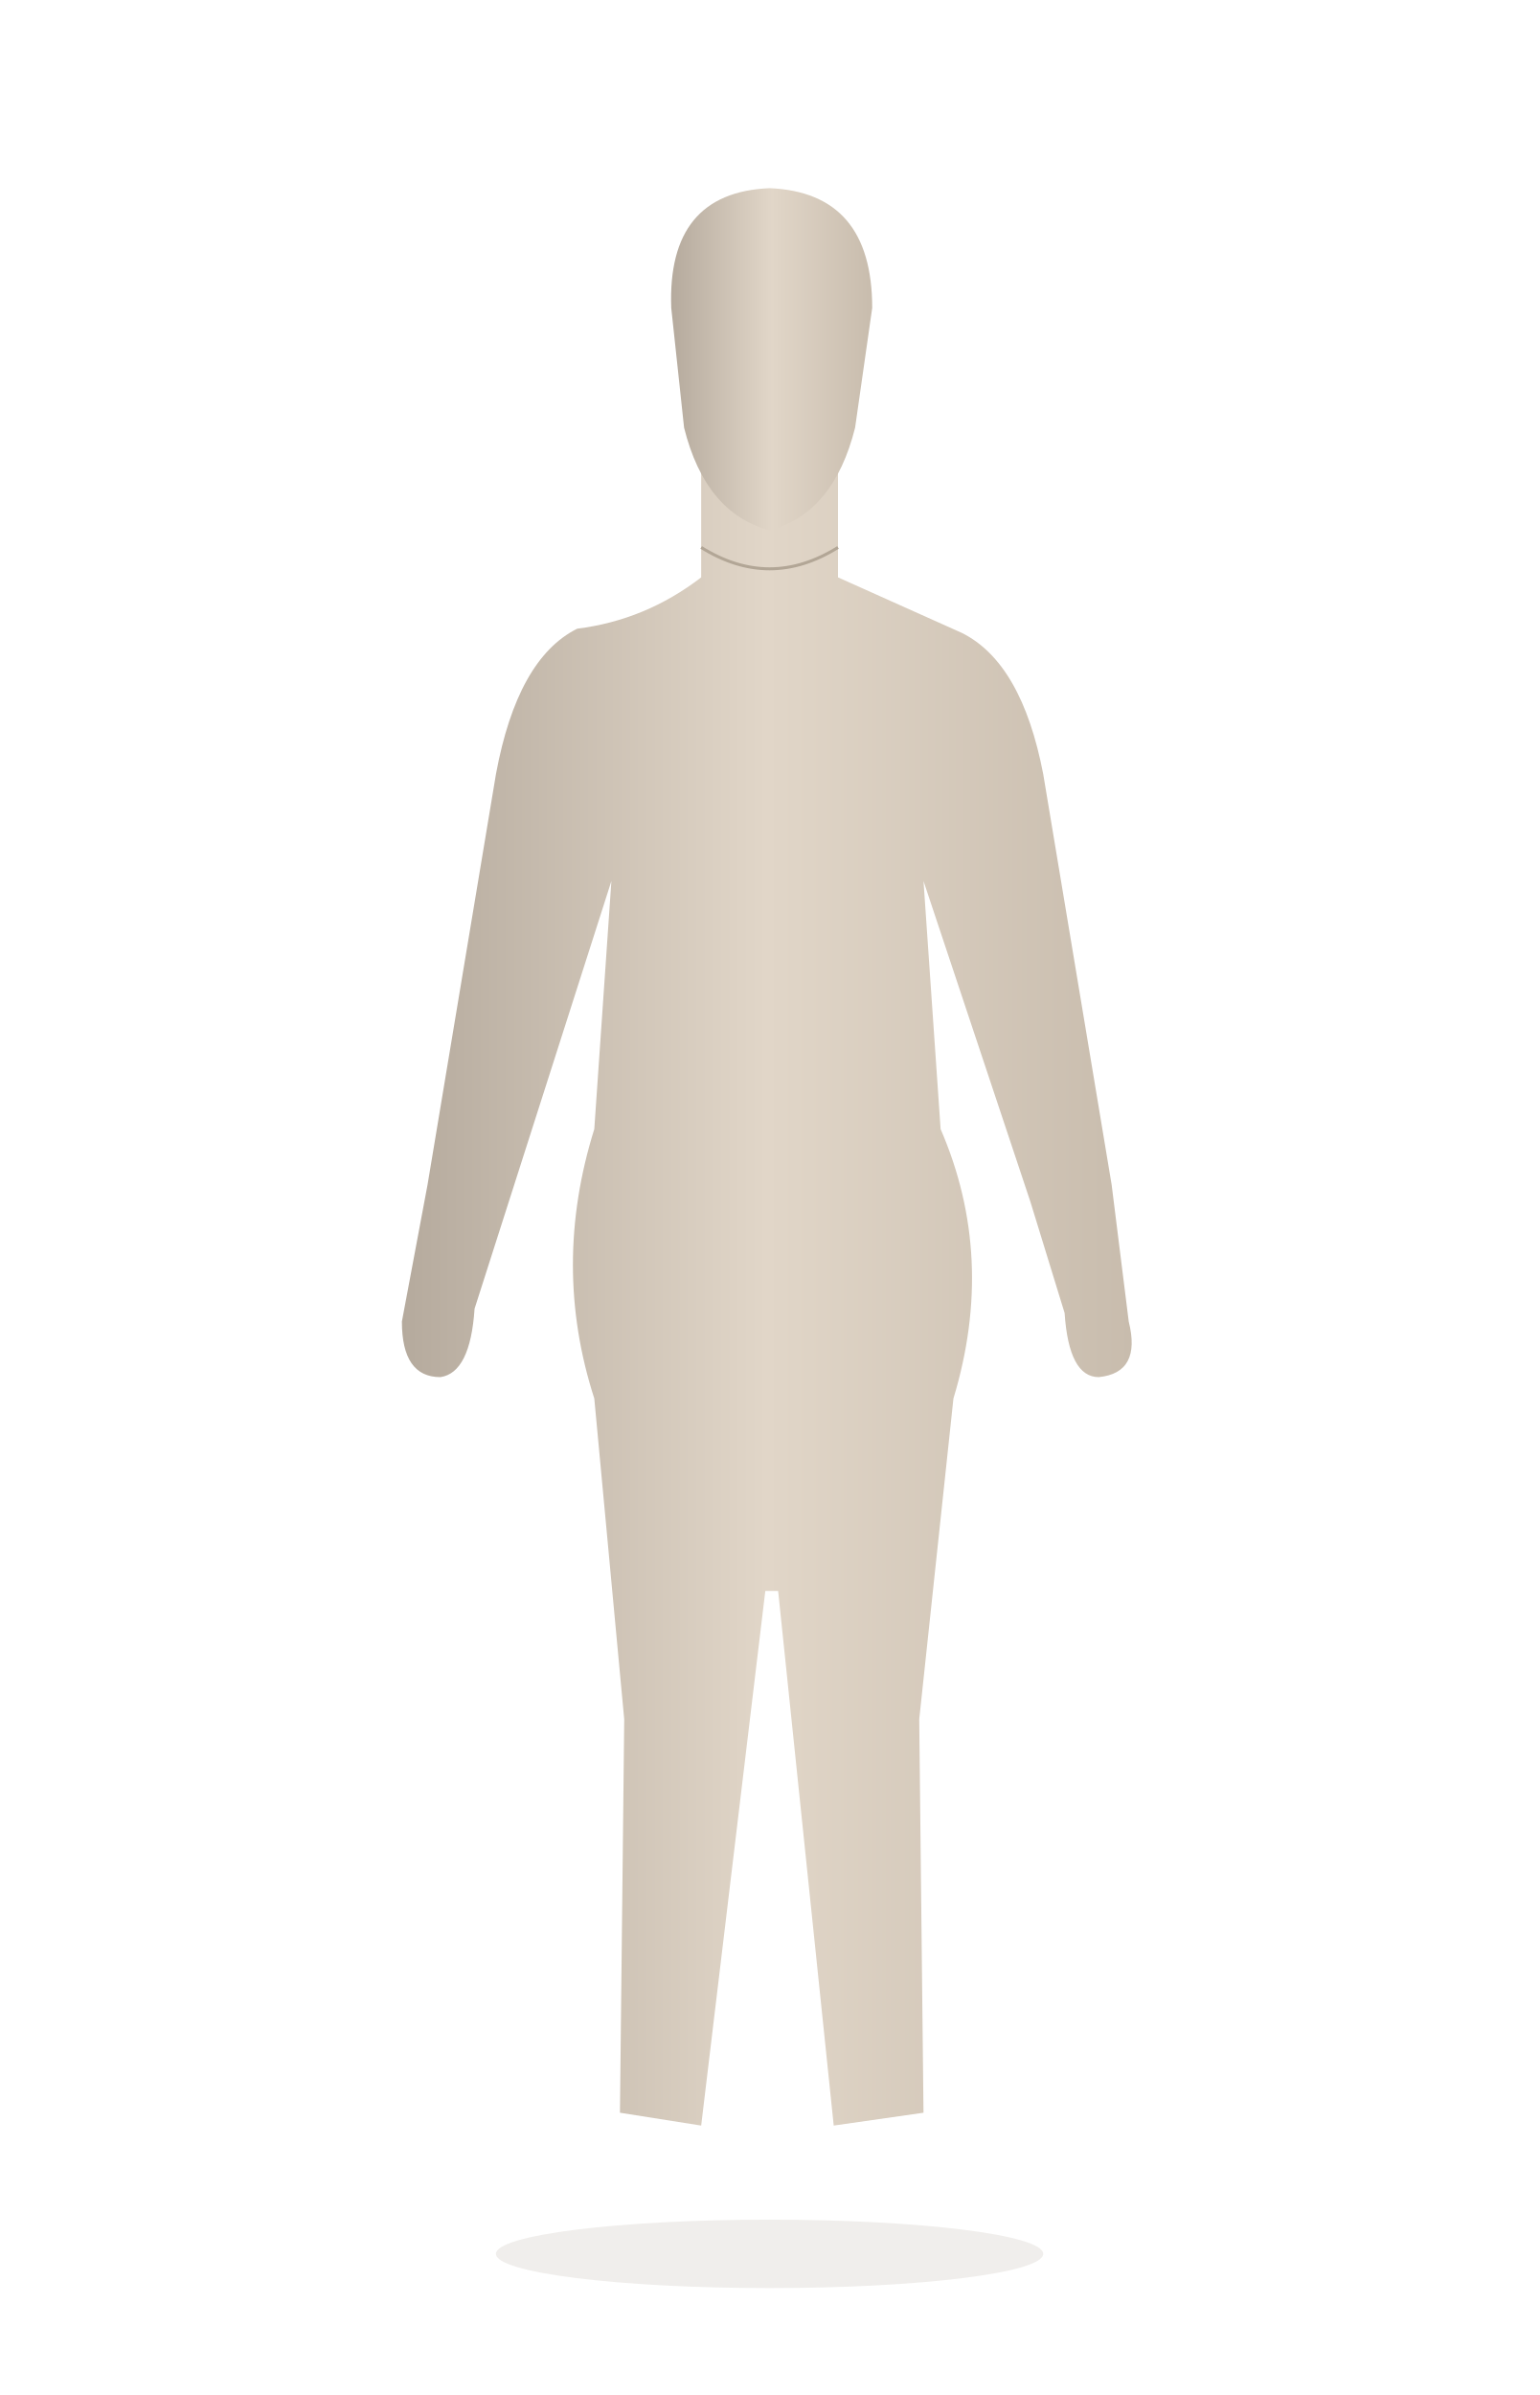
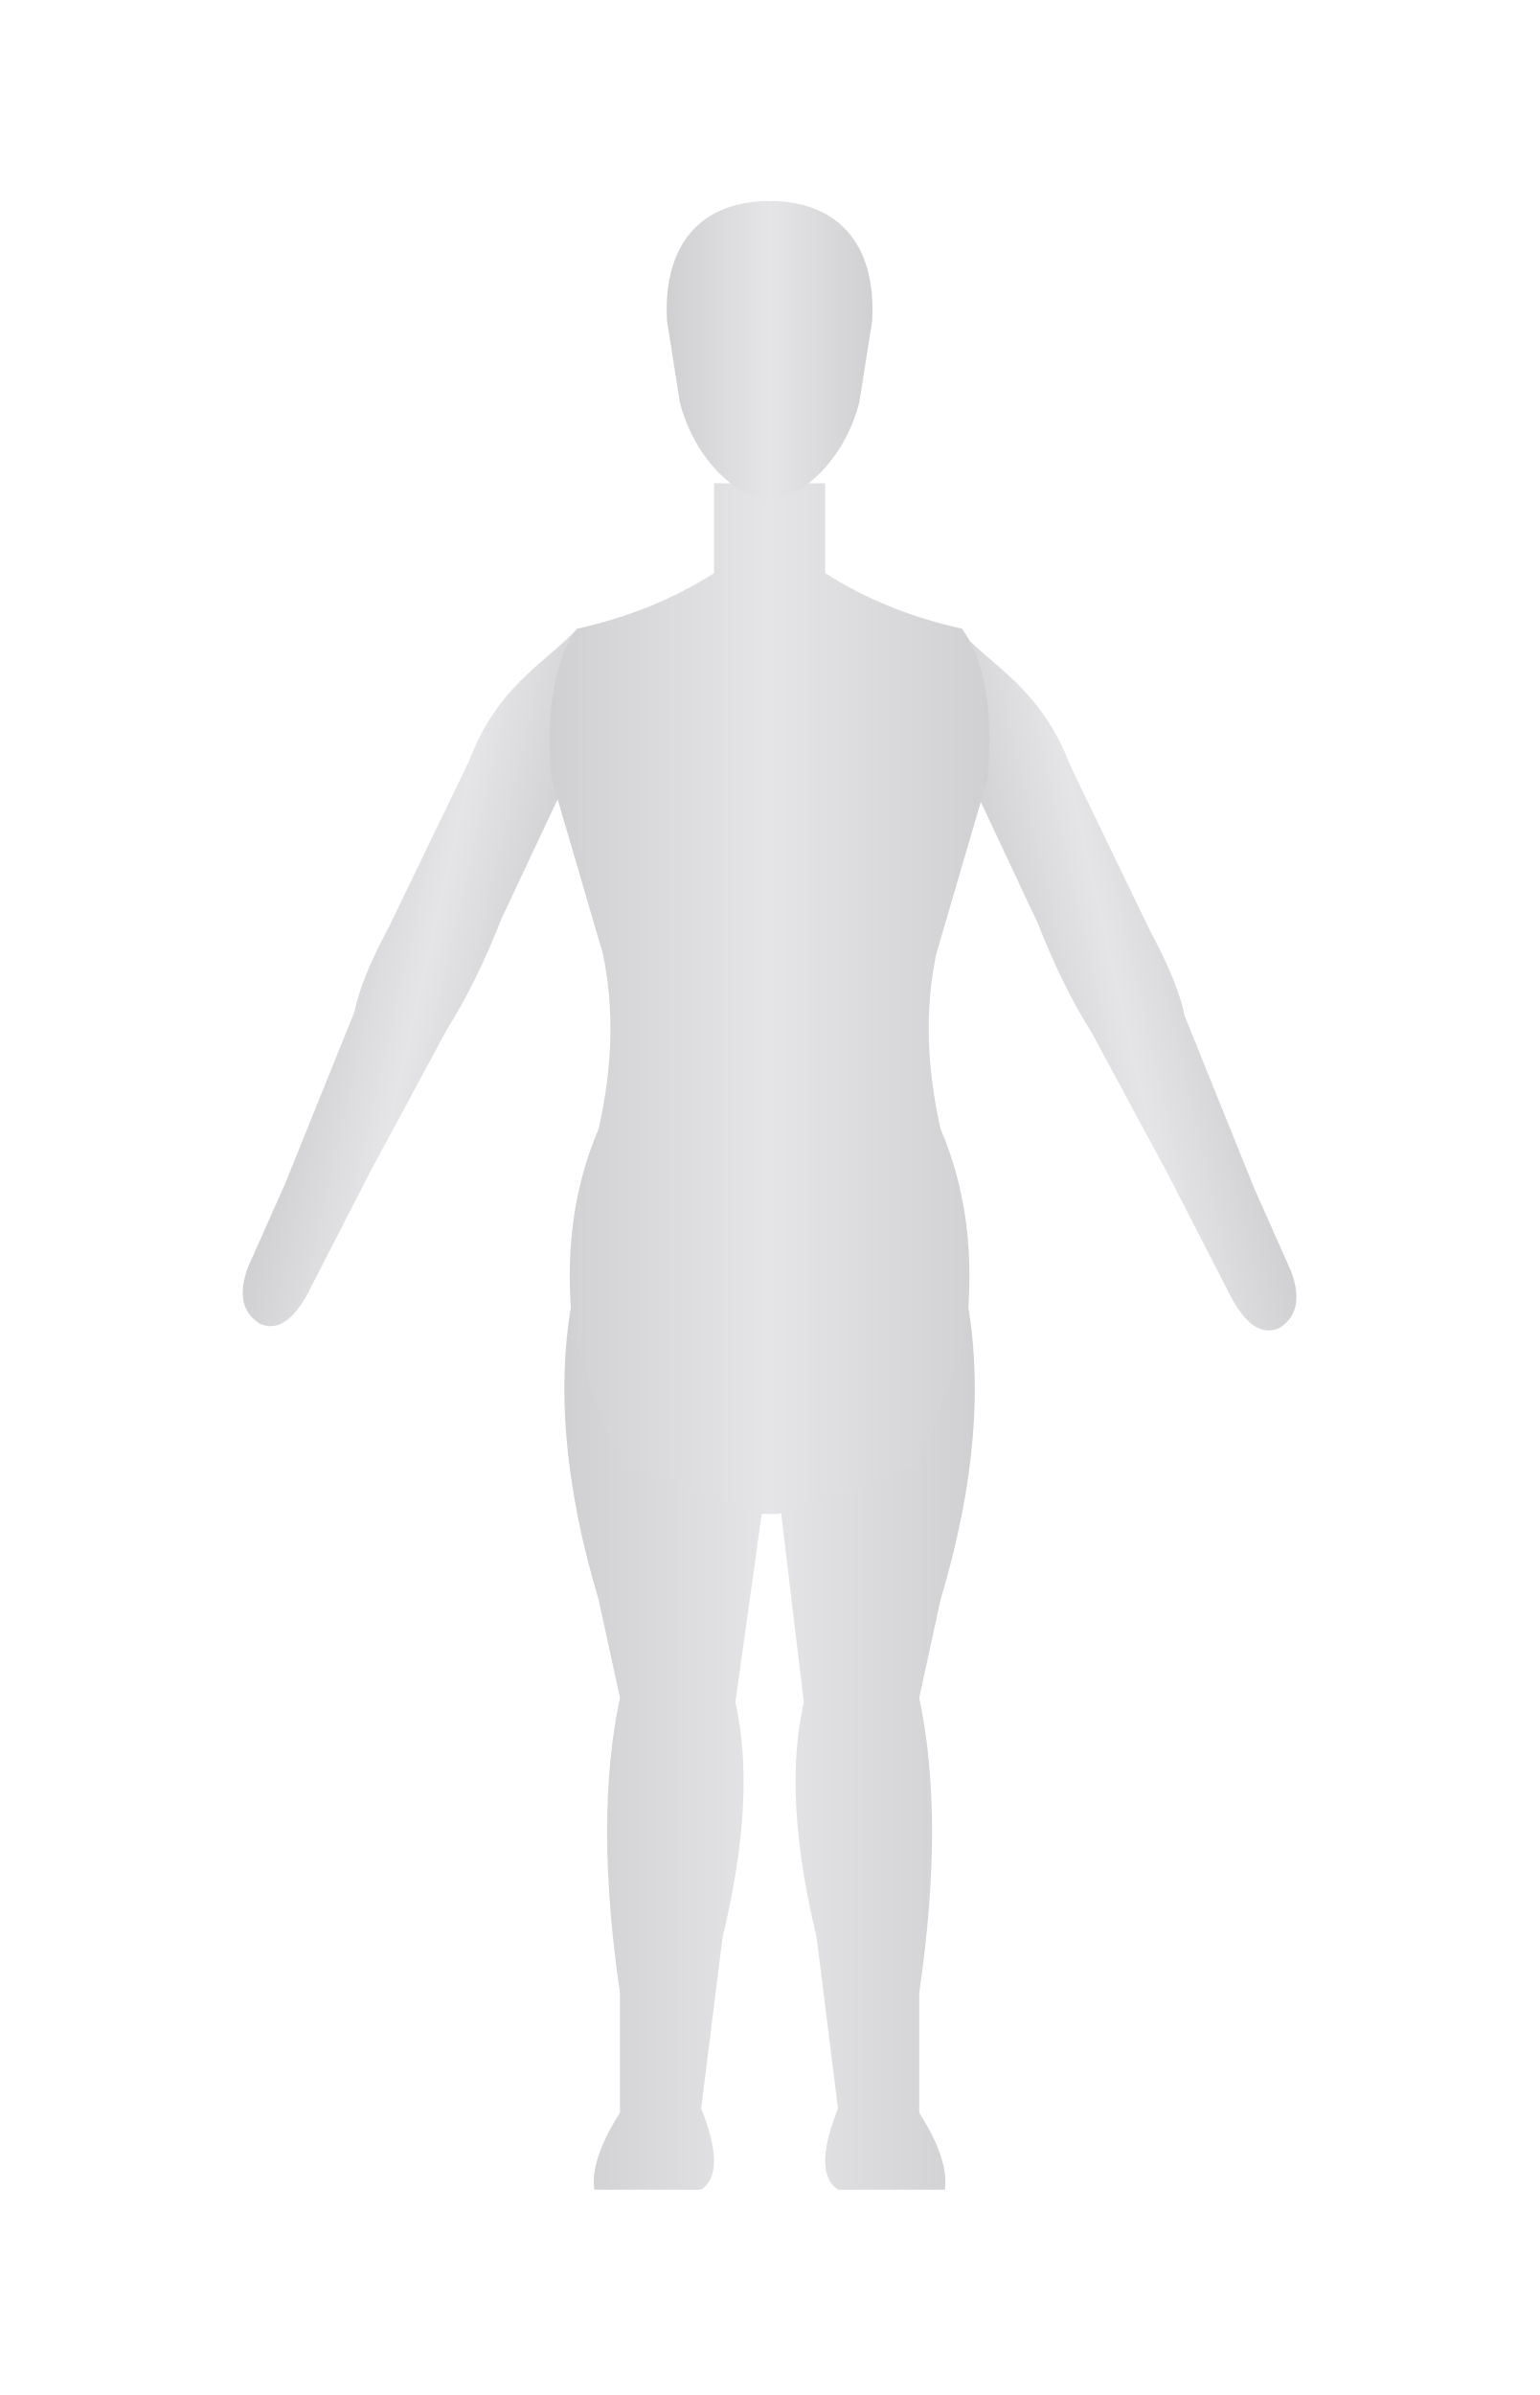
<svg xmlns="http://www.w3.org/2000/svg" width="360" height="560" viewBox="0 0 360 560">
  <defs>
    <linearGradient id="body">
-       <stop stop-color="#b5aa9d" />
-       <stop offset=".5" stop-color="#e1d6c8" />
-       <stop offset="1" stop-color="#c8bcad" />
+       <stop stop-color="#d0d0d2" />
+       <stop offset=".5" stop-color="#e5e5e7" />
+       <stop offset="1" stop-color="#d0d0d2" />
    </linearGradient>
  </defs>
-   <ellipse cx="180" cy="527" rx="64" ry="8" fill="#81705a" opacity=".12" />
-   <path d="M164 104 L164 135 Q151 145 135 147 Q121 154 116 181 L100 277 L94 309 Q94 322 103 322 Q110 321 111 306 L119 281 L143 206 L139 264 Q129 296 139 327 L146 402 L145 494 L164 497 L179 372 L182 372 L195 497 L216 494 L215 402 L223 327 Q233 294 220 264 L216 206 L241 281 L249 307 Q250 322 257 322 Q267 321 264 309 L260 277 L244 181 Q239 155 225 148 L196 135 L196 104 Z" fill="url(#body)" />
-   <path d="M157 72 Q156 45 180 44 Q204 45 204 72 L200 100 Q195 120 180 124 Q165 120 160 100 Z" fill="url(#body)" />
-   <path d="M164 128 Q180 138 196 128" fill="none" stroke="#b2a696" stroke-width=".7" />
+   <g fill="url(#body)">
+     <path d="M134 303 Q128 334 140 374 L145 397 Q139 425 145 466 L145 494 Q138 505 139 512 L164 512 Q170 508 164 493 L169 453 Q177 420 172 398 L179 348 L182 348 L188 398 Q183 420 191 453 L196 493 Q190 508 196 512 L221 512 Q222 505 215 494 L215 466 Q221 425 215 397 L220 374 Q232 334 226 303 Z" transform="" />
+     <path d="M 135.0 147.0 C 130 156 119.838 163.974 117.312 182.868 L 107.758 224.958 Q 104.157 238.038 104.405 245.886 L 97.639 288.732 L 93.574 309.719 Q 92.282 319.661 99.225 322.045 Q 106.226 323.442 109.115 310.419 L 116.491 281.294 L 126.409 245.076 Q 130.663 232.926 133.015 216.997 L 140.798 180.953 Q 147.404 152.874 135.0 147.0 Z" transform="rotate(13 135 147)" />
+     <path d="M 135.0 147.0 C 130 156 119.838 163.974 117.312 182.868 L 107.758 224.958 Q 104.157 238.038 104.405 245.886 L 97.639 288.732 L 93.574 309.719 Q 92.282 319.661 99.225 322.045 Q 106.226 323.442 109.115 310.419 L 116.491 281.294 L 126.409 245.076 Q 130.663 232.926 133.015 216.997 L 140.798 180.953 Q 147.404 152.874 135.0 147.0 Z" transform="translate(360 1) scale(-1 1) rotate(13 135 147)" />
+     <path d="M167 113 L167 134 Q153 143 135 147 Q127 158 129 182 L141 223 Q145 242 140 264 Q131 285 134 311 Q139 329 146 343 L178 354 L182 354 L214 343 Q221 329 226 311 Q229 285 220 264 Q215 242 219 223 L231 182 Q233 158 225 147 Q207 143 193 134 L193 113 Z" transform="" />
+     <path d="M156 75 C155 56 165 47 180 47 C195 47 205 56 204 75 L201 94 C198 106 189 116 180 117 C171 116 162 106 159 94 Z" transform="" />
+   </g>
</svg>
